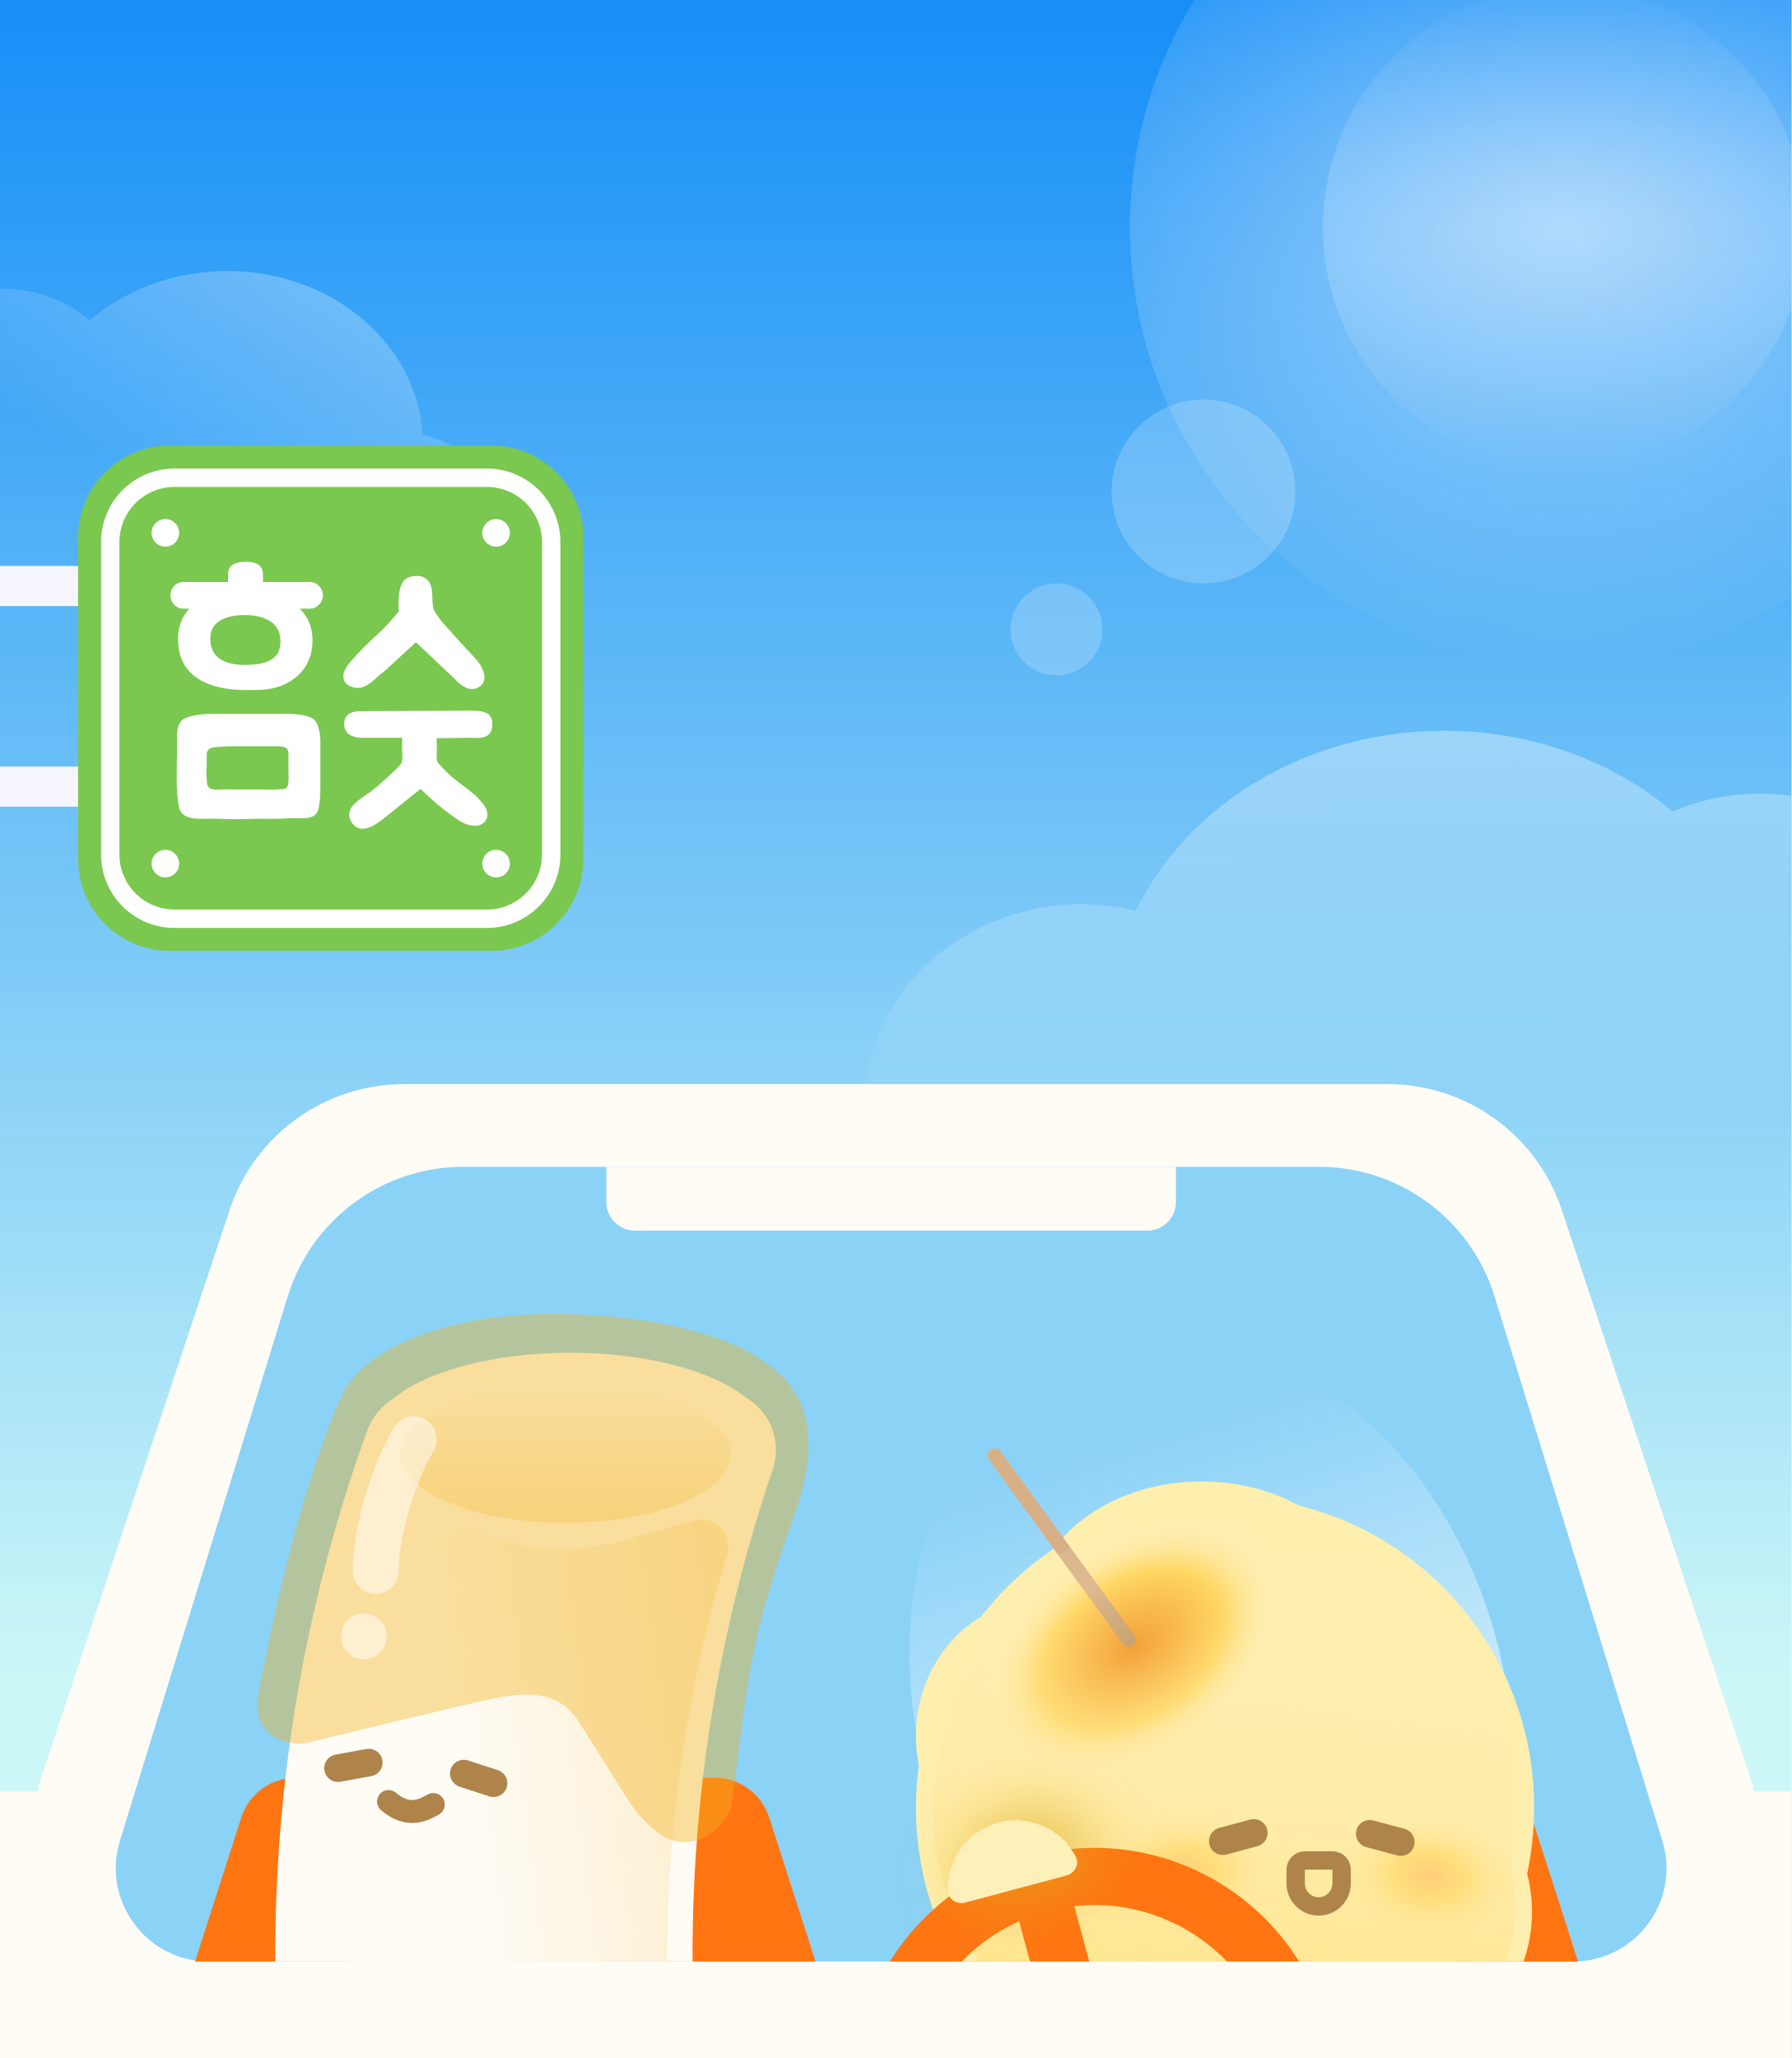
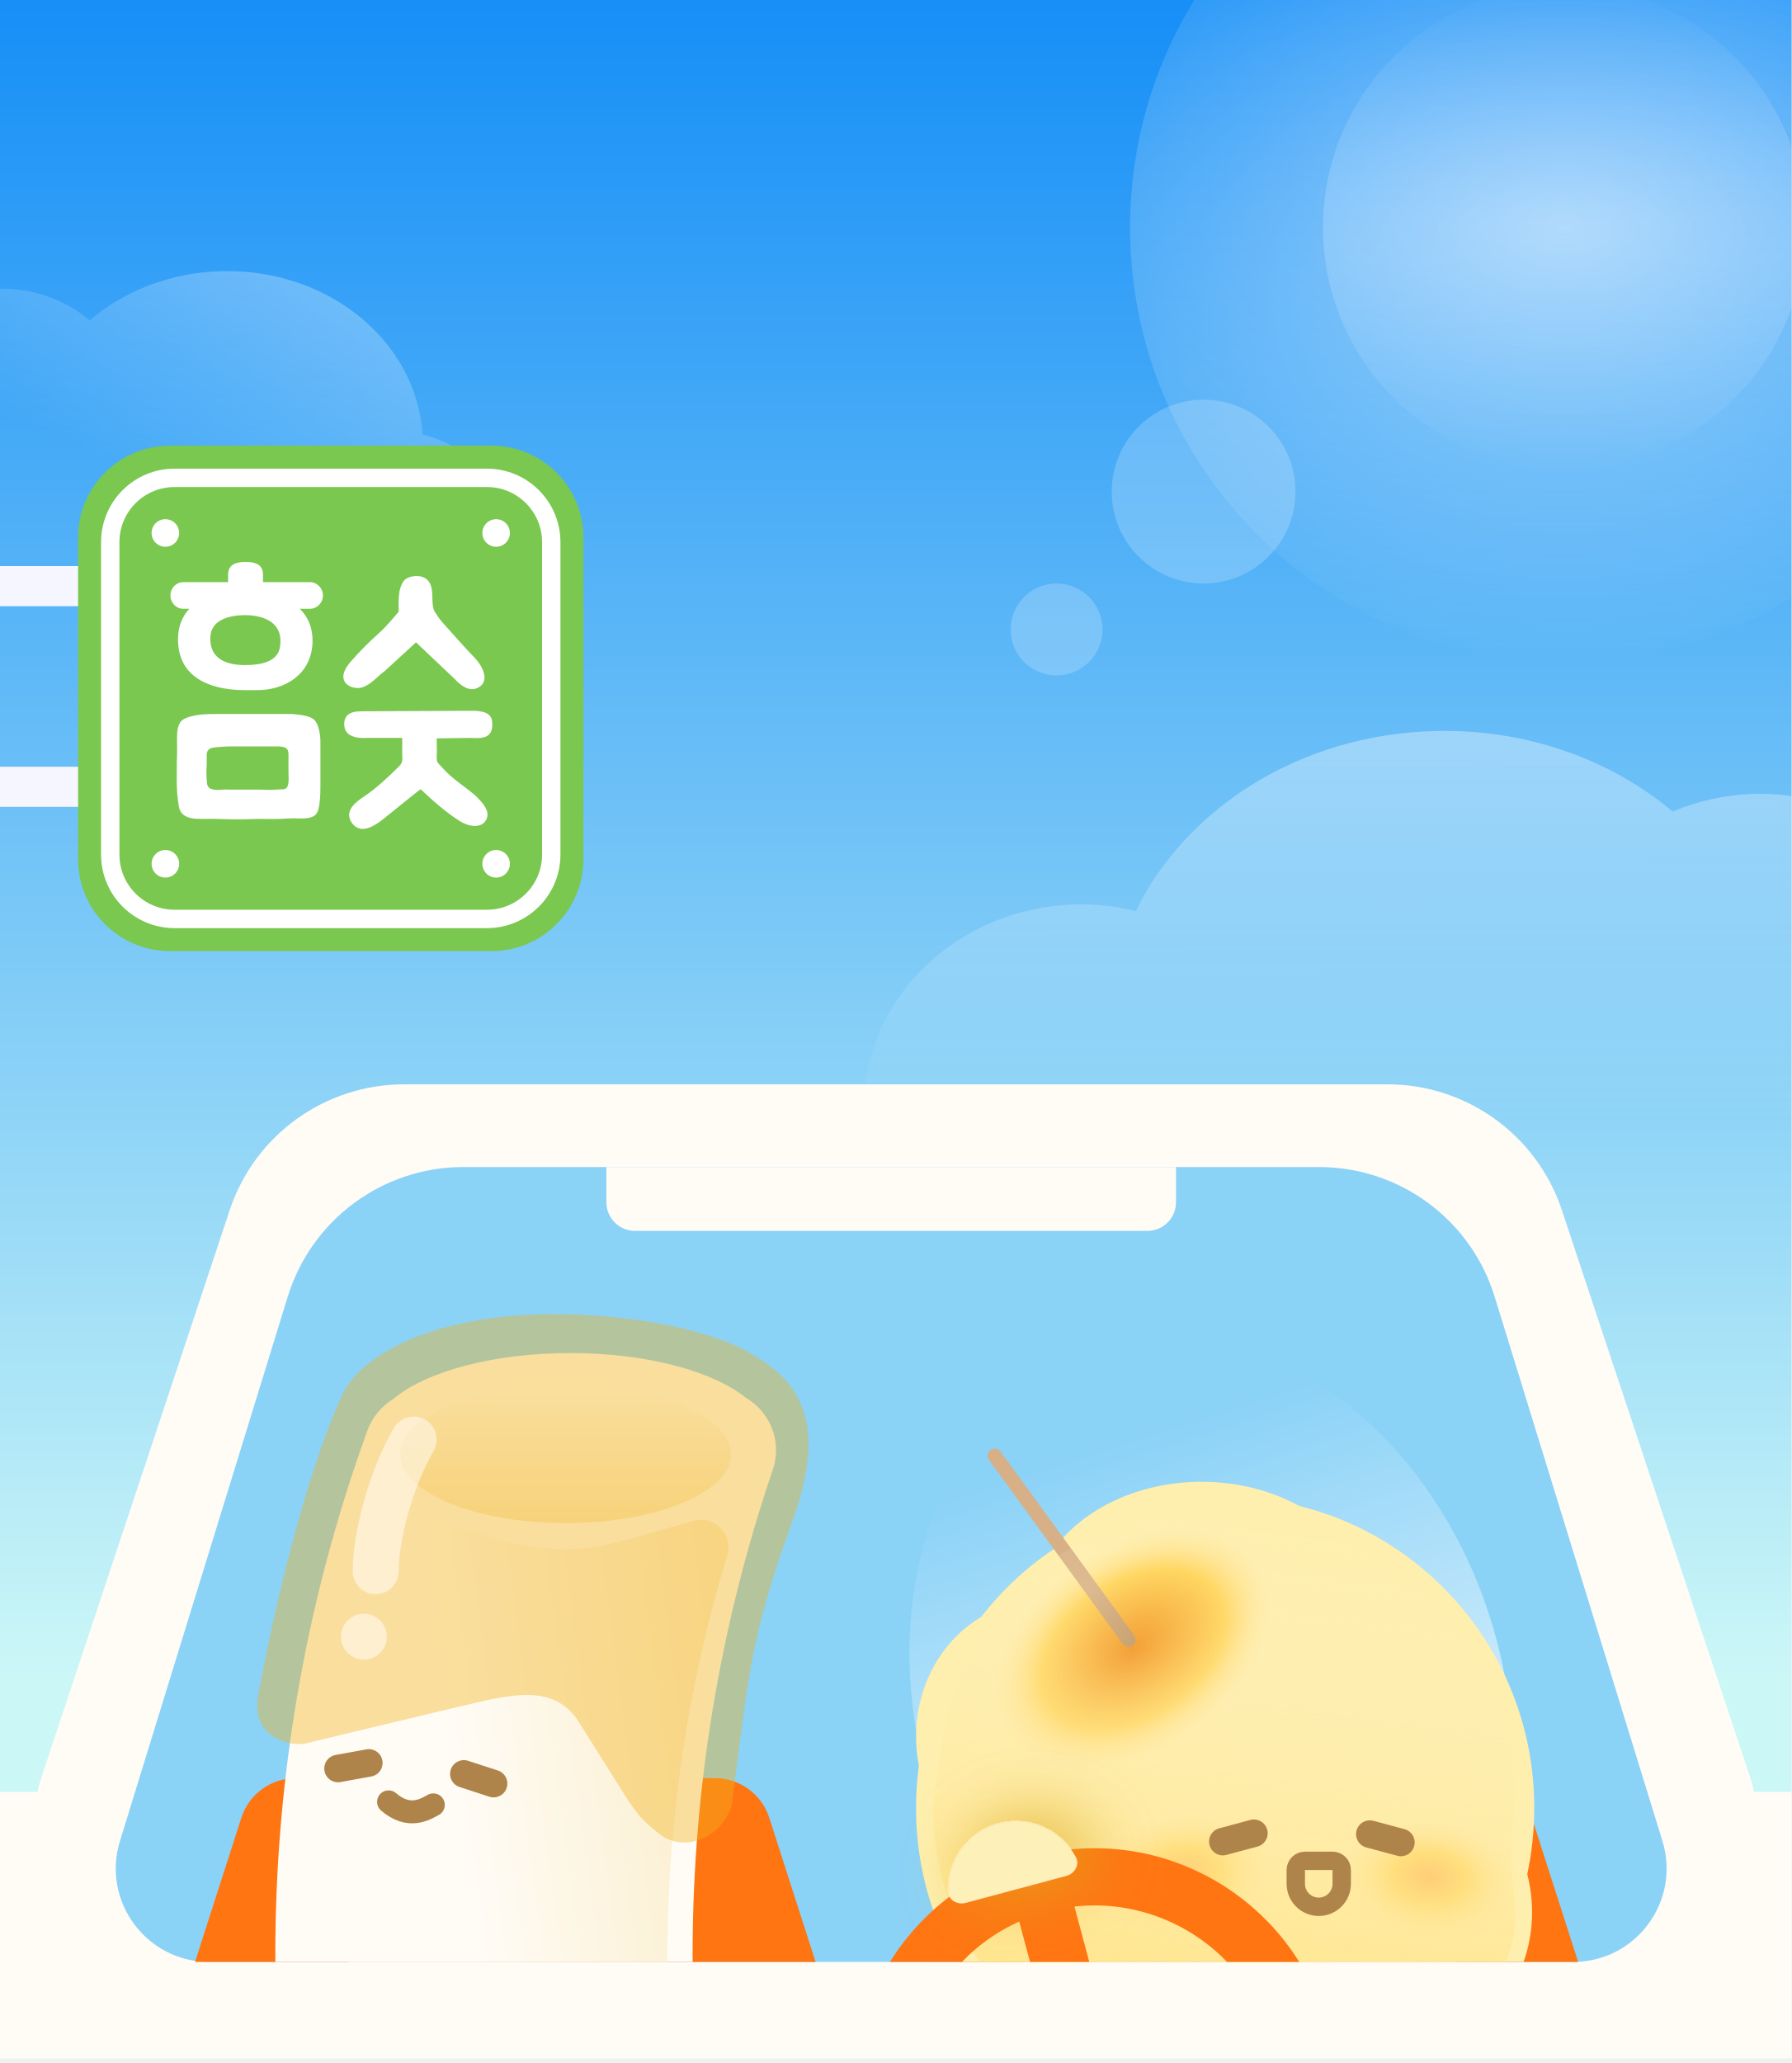
- <svg xmlns="http://www.w3.org/2000/svg" width="390" height="448" viewBox="0 0 390 448" fill="none">
-   <g clip-path="url(#clip0_1114_13452)">
-     <rect width="390" height="448" fill="#FFFCF6" />
-     <path d="M391 468L0 468L4.3012e-05 -24L391 -24L391 468Z" fill="url(#paint0_linear_1114_13452)" />
-     <path opacity="0.4" fill-rule="evenodd" clip-rule="evenodd" d="M315.316 287.86C342.159 287.271 365.328 273.846 377.491 254.371C383.016 254.008 388.664 252.675 394.163 250.281C417.004 240.337 428.625 215.86 420.118 195.611C411.704 175.583 386.753 167.191 364.108 176.632C350.74 165.388 332.529 158.662 312.592 159.099C283.196 159.744 258.207 175.783 247.252 198.303C234.71 195.134 220.591 197.007 208.762 204.533C187.77 217.888 181.94 243.987 195.742 262.826C209.544 281.665 237.75 286.111 258.742 272.756C260.254 271.794 261.688 270.765 263.041 269.679C276.474 281.311 294.999 288.305 315.316 287.86Z" fill="url(#paint1_linear_1114_13452)" />
-     <circle cx="340.5" cy="49.5" r="94.5" fill="url(#paint2_radial_1114_13452)" />
-     <circle opacity="0.5" cx="340.5" cy="49.5" r="52.5" fill="url(#paint3_radial_1114_13452)" />
+ <svg xmlns="http://www.w3.org/2000/svg" width="390" height="449" viewBox="0 0 390 449" fill="none">
+   <rect width="390" height="327.033" fill="#F8F9FA" />
+   <g clip-path="url(#clip0_742_4442)">
+     <rect width="390" height="448.045" fill="#FFFCF6" />
+     <path d="M391 468L0 468L4.3012e-05 -24L391 -24L391 468Z" fill="url(#paint0_linear_742_4442)" />
+     <path opacity="0.4" fill-rule="evenodd" clip-rule="evenodd" d="M315.316 287.86C342.159 287.271 365.328 273.846 377.491 254.371C383.016 254.008 388.664 252.675 394.163 250.281C417.004 240.337 428.625 215.86 420.118 195.611C411.704 175.583 386.753 167.191 364.108 176.632C350.74 165.388 332.529 158.662 312.592 159.099C283.196 159.744 258.207 175.783 247.252 198.303C234.71 195.134 220.591 197.007 208.762 204.533C187.77 217.888 181.94 243.987 195.742 262.826C209.544 281.665 237.75 286.111 258.742 272.756C260.254 271.794 261.688 270.765 263.041 269.679C276.474 281.311 294.999 288.305 315.316 287.86Z" fill="url(#paint1_linear_742_4442)" />
+     <circle cx="340.5" cy="49.5" r="94.5" fill="url(#paint2_radial_742_4442)" />
+     <circle opacity="0.5" cx="340.5" cy="49.5" r="52.5" fill="url(#paint3_radial_742_4442)" />
    <circle opacity="0.2" cx="262" cy="107" r="20" fill="white" />
    <circle opacity="0.2" cx="230" cy="137" r="10" fill="white" />
-     <path opacity="0.3" fill-rule="evenodd" clip-rule="evenodd" d="M50.139 135.096C55.085 134.961 59.815 134.091 64.2 132.606C69.211 137.777 76.724 140.963 85.04 140.737C99.714 140.339 111.334 129.47 110.994 116.461C110.719 105.973 102.754 97.295 91.988 94.535C90.647 74.178 71.331 58.39 48.147 59.019C37.019 59.321 26.978 63.352 19.515 69.719C13.144 64.325 4.248 61.68 -4.59 63.327C-18.979 66.009 -27.764 79.053 -24.213 92.462C-20.662 105.87 -6.119 114.566 8.269 111.884C8.641 111.815 9.01 111.738 9.375 111.655C15.896 125.828 31.809 135.593 50.139 135.096Z" fill="url(#paint4_linear_1114_13452)" />
-     <path fill-rule="evenodd" clip-rule="evenodd" d="M87.959 236C70.723 236 55.426 247.04 49.996 263.397L8.874 387.268C8.572 388.178 8.338 389.09 8.168 390H0V621H390V390H381.832C381.662 389.09 381.428 388.178 381.126 387.268L340.004 263.397C334.574 247.04 319.277 236 302.041 236H87.959Z" fill="#FFFCF6" />
-     <g clip-path="url(#clip1_1114_13452)">
+     <path opacity="0.3" fill-rule="evenodd" clip-rule="evenodd" d="M50.139 135.096C55.085 134.961 59.815 134.091 64.2 132.606C69.211 137.777 76.724 140.963 85.04 140.737C99.714 140.339 111.334 129.47 110.994 116.461C110.719 105.973 102.754 97.295 91.988 94.535C90.647 74.178 71.331 58.39 48.147 59.019C37.019 59.321 26.978 63.352 19.515 69.719C13.144 64.325 4.248 61.68 -4.59 63.327C-18.979 66.009 -27.764 79.053 -24.213 92.462C-20.662 105.87 -6.119 114.566 8.269 111.884C8.641 111.815 9.01 111.738 9.375 111.655C15.896 125.828 31.809 135.593 50.139 135.096Z" fill="url(#paint4_linear_742_4442)" />
+     <path fill-rule="evenodd" clip-rule="evenodd" d="M87.959 236C70.723 236 55.426 247.04 49.996 263.397L8.874 387.268C8.572 388.178 8.338 389.09 8.168 390H0V448H390V390H381.832C381.662 389.09 381.428 388.178 381.126 387.268L340.004 263.397C334.574 247.04 319.277 236 302.041 236H87.959Z" fill="#FFFCF6" />
+     <g clip-path="url(#clip1_742_4442)">
      <path d="M62.635 282.216C67.806 265.443 83.307 254 100.86 254H287.14C304.693 254 320.194 265.443 325.365 282.216L361.887 400.684C365.918 413.758 356.143 427 342.462 427H45.538C31.857 427 22.082 413.758 26.113 400.684L62.635 282.216Z" fill="#8BD2F7" />
      <path d="M218.53 395.647C220.185 390.494 224.977 387 230.389 387H321.611C327.023 387 331.815 390.494 333.47 395.647L349 444H203L218.53 395.647Z" fill="#FF7512" />
      <path d="M52.53 395.647C54.185 390.494 58.977 387 64.389 387H155.611C161.023 387 165.815 390.494 167.47 395.647L183 444H37L52.53 395.647Z" fill="#FF7512" />
      <rect x="132" y="247.895" width="124" height="20" rx="6.228" fill="#FFFCF6" />
      <path fill-rule="evenodd" clip-rule="evenodd" d="M124.143 294.484C107.283 294.484 92.69 298.546 85.642 304.459C83.051 306.037 81.001 308.477 79.931 311.47L79.434 312.859C54.606 382.32 53.451 458.042 76.149 528.228C76.978 530.792 78.532 532.973 80.54 534.572C86.633 541.411 102.397 546.266 120.876 546.237C140.332 546.207 156.762 540.772 162.057 533.342C165.075 530.097 166.426 525.355 164.983 520.644C144.934 455.205 146.166 384.665 168.222 319.875C170.343 313.646 167.526 307.199 162.334 304.205C155.174 298.43 140.759 294.484 124.143 294.484Z" fill="#FFFCF6" />
-       <path d="M87.669 341.013C89.499 334.75 96.086 331.182 102.331 333.072L109.154 335.137C117.772 337.746 126.958 337.823 135.619 335.359L150.901 331.013C155.476 329.711 159.677 333.99 158.293 338.54C141.425 394.008 140.966 453.172 156.972 508.894L157.471 510.63C159.699 518.388 153.955 526.145 145.885 526.276L104.045 526.954C98.197 527.049 92.996 523.252 91.306 517.653L88.41 508.057C71.98 453.624 71.722 395.589 87.669 341.013Z" fill="url(#paint5_linear_1114_13452)" />
-       <ellipse cx="123.143" cy="316.484" rx="36" ry="15" fill="url(#paint6_linear_1114_13452)" />
+       <path d="M87.669 341.013C89.499 334.75 96.086 331.182 102.331 333.072L109.154 335.137C117.772 337.746 126.958 337.823 135.619 335.359L150.901 331.013C155.476 329.711 159.677 333.99 158.293 338.54C141.425 394.008 140.966 453.172 156.972 508.894L157.471 510.63C159.699 518.388 153.955 526.145 145.885 526.276L104.045 526.954C98.197 527.049 92.996 523.252 91.306 517.653L88.41 508.057C71.98 453.624 71.722 395.589 87.669 341.013Z" fill="url(#paint5_linear_742_4442)" />
+       <ellipse cx="123.143" cy="316.484" rx="36" ry="15" fill="url(#paint6_linear_742_4442)" />
      <path opacity="0.4" d="M124.367 286.057C98.292 285.252 80.475 293.079 74.94 302.676C68.266 316.341 60.852 343.624 56.226 368.877C54.426 378.698 63.902 380.055 66.386 379.489C66.386 379.489 101.261 371.061 106.62 369.901C113.891 368.477 121.742 367.361 126.404 375.43C126.404 375.43 130.639 382.125 133.623 386.898C137.615 393.282 138.849 395.66 143.861 399.375C148.873 403.091 156.961 400.208 159.259 393.022C162.999 365.339 162.989 357.254 172.548 330.976C182.108 304.698 169.732 297.915 160.617 293.059C151.43 288.999 138.469 286.493 124.367 286.057Z" fill="#F2B11A" />
      <circle opacity="0.5" cx="79.215" cy="356.215" r="5" transform="rotate(2.51813 79.215 356.215)" fill="white" />
      <path opacity="0.5" d="M81.782 341.973C81.782 334.5 84.999 322.001 90.05 313.309" stroke="white" stroke-width="10" stroke-linecap="round" />
      <path d="M94.324 392.824C92.348 393.916 88.953 395.907 84.587 392.166" stroke="#AE844A" stroke-width="5" stroke-linecap="round" />
      <path d="M73.588 384.906L80.284 383.691" stroke="#AE844A" stroke-width="6" stroke-linecap="round" />
      <path d="M100.973 386.082L107.444 388.188" stroke="#AE844A" stroke-width="6" stroke-linecap="round" />
-       <ellipse cx="263.608" cy="371.364" rx="63.748" ry="81.924" transform="rotate(-17.6004 263.608 371.364)" fill="url(#paint7_linear_1114_13452)" />
+       <ellipse cx="263.608" cy="371.364" rx="63.748" ry="81.924" transform="rotate(-17.6004 263.608 371.364)" fill="url(#paint7_linear_742_4442)" />
      <path fill-rule="evenodd" clip-rule="evenodd" d="M282.815 327.762C312.194 335.026 333.987 361.7 333.987 393.493C333.987 398.438 333.46 403.259 332.459 407.902C332.708 408.864 332.915 409.846 333.079 410.847C335.86 427.822 325.114 443.714 309.075 446.342C308.938 446.364 308.8 446.386 308.662 446.406C297.157 455.651 282.569 461.178 266.698 461.178C229.535 461.178 199.408 430.874 199.408 393.493C199.408 390.368 199.619 387.293 200.026 384.281C199.623 382.244 199.41 380.128 199.41 377.958C199.41 366.682 205.148 356.888 213.572 351.947C218.012 346.211 223.35 341.213 229.374 337.166C235.816 328.397 247.824 322.5 261.573 322.5C269.469 322.5 276.791 324.445 282.815 327.762Z" fill="#FEEFAE" />
-       <ellipse cx="249.572" cy="362.188" rx="43.979" ry="30.467" transform="rotate(144.981 249.572 362.188)" fill="url(#paint8_radial_1114_13452)" />
-       <ellipse cx="22" cy="14.988" rx="22" ry="14.988" transform="matrix(0.997403 0.0720167 0.0720167 -0.997403 288.154 422)" fill="url(#paint9_radial_1114_13452)" />
-       <path d="M235.668 409.22C235.072 400.964 244.413 393.562 256.531 392.687C268.65 391.812 278.957 397.795 279.553 406.051C280.15 414.307 270.809 421.709 258.69 422.584C246.571 423.459 236.264 417.476 235.668 409.22Z" fill="url(#paint10_radial_1114_13452)" />
-       <rect x="214.371" y="316.492" width="3.114" height="52.629" rx="1.557" transform="rotate(-36.0271 214.371 316.492)" fill="url(#paint11_linear_1114_13452)" />
-       <path d="M329.072 398.501C328.888 399.912 329.064 403.873 329.099 406.511C329.116 407.833 329.204 409.157 329.393 410.465C330.388 417.354 329.96 424.129 326.072 430C320.313 439.5 314.072 441.5 307.572 442.5C293.072 453.5 285.857 460.329 255.215 456.164C224.572 452 196.47 415.427 204.573 383.001C209.159 347.958 236.949 324.7 271.821 329.264C306.693 333.827 333.658 363.458 329.072 398.501Z" fill="url(#paint12_linear_1114_13452)" />
+       <ellipse cx="249.572" cy="362.188" rx="43.979" ry="30.467" transform="rotate(144.981 249.572 362.188)" fill="url(#paint8_radial_742_4442)" />
+       <ellipse cx="22" cy="14.988" rx="22" ry="14.988" transform="matrix(0.997403 0.0720167 0.0720167 -0.997403 288.154 422)" fill="url(#paint9_radial_742_4442)" />
+       <path d="M235.668 409.22C235.072 400.964 244.413 393.562 256.531 392.687C268.65 391.812 278.957 397.795 279.553 406.051C280.15 414.307 270.809 421.709 258.69 422.584C246.571 423.459 236.264 417.476 235.668 409.22Z" fill="url(#paint10_radial_742_4442)" />
+       <rect x="214.371" y="316.492" width="3.114" height="52.629" rx="1.557" transform="rotate(-36.0271 214.371 316.492)" fill="url(#paint11_linear_742_4442)" />
+       <path d="M329.072 398.501C328.888 399.912 329.064 403.873 329.099 406.511C329.116 407.833 329.204 409.157 329.393 410.465C330.388 417.354 329.96 424.129 326.072 430C320.313 439.5 314.072 441.5 307.572 442.5C293.072 453.5 285.857 460.329 255.215 456.164C224.572 452 196.47 415.427 204.573 383.001C209.159 347.958 236.949 324.7 271.821 329.264C306.693 333.827 333.658 363.458 329.072 398.501Z" fill="url(#paint12_linear_742_4442)" />
      <path d="M304.953 401L298.192 399.188" stroke="#AE844A" stroke-width="6" stroke-linecap="round" />
      <path d="M272.953 399L266.192 400.812" stroke="#AE844A" stroke-width="6" stroke-linecap="round" />
      <path d="M282.072 407C282.072 405.895 282.968 405 284.072 405H290.072C291.177 405 292.072 405.895 292.072 407V410C292.072 412.761 289.834 415 287.072 415C284.311 415 282.072 412.761 282.072 410V407Z" stroke="#AE844A" stroke-width="4" />
      <circle cx="238.262" cy="454.734" r="46.242" transform="rotate(-15 238.262 454.734)" stroke="#FF7512" stroke-width="12.456" />
      <path d="M226.869 412.816L249.436 497.036" stroke="#FF7512" stroke-width="12.456" stroke-linecap="round" />
-       <g filter="url(#filter0_d_1114_13452)">
+       <g filter="url(#filter0_d_742_4442)">
        <path d="M217.315 396.835C210.56 398.645 206.159 404.869 206.35 411.604C206.405 413.542 208.376 414.663 210.249 414.161L221.173 411.234L232.098 408.307C233.97 407.805 235.117 405.848 234.196 404.143C230.994 398.215 224.071 395.025 217.315 396.835Z" fill="#FEF0B9" />
        <path d="M206.438 411.601C206.247 404.906 210.623 398.719 217.338 396.92C224.053 395.121 230.936 398.291 234.118 404.184C235.006 405.827 233.908 407.731 232.075 408.222L221.151 411.149L210.226 414.077C208.393 414.568 206.491 413.468 206.438 411.601Z" stroke="#FF7755" stroke-opacity="0.071" stroke-width="0.176" />
      </g>
    </g>
    <rect y="123.203" width="20.203" height="8.734" fill="#F5F6FF" />
    <rect y="166.875" width="20.203" height="8.734" fill="#F5F6FF" />
    <rect x="17" y="97" width="110" height="110" rx="20" fill="#7AC84F" />
    <rect x="24" y="104" width="96" height="96" rx="14" stroke="white" stroke-width="4" />
    <path d="M67.45 132.5H65.25C67.1 134.3 68.25 136.85 68 140.4C67.5 146.75 62.1 150.3 55.7 150.2H53.2C48.2 150.2 38.75 148.85 38.75 139.15C38.75 136.3 39.7 134.15 41.2 132.5H39.9C38.35 132.5 37.1 131.2 37.1 129.6C37.1 128 38.35 126.7 39.9 126.7H49.65V125.1C49.65 123.7 50.25 122.3 53.45 122.3C56.7 122.3 57.25 123.7 57.25 125.1V126.7H67.45C69 126.7 70.3 128 70.3 129.6C70.3 131.2 69 132.5 67.45 132.5ZM60.95 140.8C61.7 136.1 58.4 134.15 54.1 133.9C50.35 133.75 46.05 134.7 45.8 138.5C45.5 143.1 48.85 144.75 53.3 144.75C56.85 144.75 60.45 144.05 60.95 140.8ZM90.554 139.8L83.704 146.1C82.204 147.1 80.804 149.05 78.704 149.65C77.504 149.95 75.904 149.55 75.154 148.55C74.104 147 75.304 145.25 76.304 144.05C78.304 141.75 80.404 139.65 82.654 137.65C84.104 136.4 86.804 133.1 86.804 133.1C86.804 133.1 86.654 131 86.904 129.1C87.054 127.9 87.554 126.75 88.104 126.2C88.954 125.4 90.704 125.2 91.754 125.5C93.304 125.95 93.904 127.15 94.054 128.7C94.204 129.95 93.954 132.2 94.704 133.25C95.254 134.05 95.704 134.8 96.354 135.5C98.654 138.1 101.054 140.8 103.454 143.3C105.004 144.95 106.804 148.35 104.004 149.7C102.054 150.65 100.204 149.1 98.954 147.75L90.554 139.8ZM68 156.35C69.7 157.35 69.75 161.1 69.75 161.25V170.55C69.75 172.1 69.75 173.6 69.5 175.2C69.35 176.15 69.15 177.2 68.15 177.7C67.05 178.25 65.3 178.15 64.1 178.1C62.7 178.1 61.25 178.25 59.85 178.25H58.45C57.4 178.25 56.35 178.2 55.3 178.25C52.8 178.35 50.3 178.35 47.8 178.25C46.1 178.15 44.4 178.3 42.65 178.2C41 178.1 39.25 177.5 38.95 175.6C38.3 171.75 38.5 169.5 38.5 165.6V165.55C38.5 165 38.55 164.4 38.55 163.8V162.05C38.55 160.25 38.25 157.45 40.1 156.45C42.15 155.45 44.9 155.4 47.15 155.4H63.45C63.6 155.4 66.65 155.55 68 156.35ZM48.75 171.85C49.2 171.8 49.6 171.85 50 171.85H56.1C57.8 171.85 58.7 172 60.3 171.85C60.95 171.75 61.55 171.9 62.15 171.65C63.05 171.25 62.8 169 62.8 168.2V166.45V166.3V166.15C62.75 165.95 62.8 165.7 62.8 165.5C62.75 164.65 62.95 163.8 62.55 163.1C62.1 162.4 60.6 162.45 59.65 162.45H49.8C49.75 162.45 47.55 162.55 46.45 162.7C45.15 162.85 45 163.85 45 164.25V166.2C45 166.5 45 166.8 44.95 167.15C44.9 168.3 44.95 169.5 45.1 170.65C45.35 172.25 47.6 171.9 48.75 171.85ZM80.204 154.8L102.754 154.7C105.154 154.7 107.154 155.15 107.154 157.4C107.354 160.75 104.804 160.75 102.554 160.6L95.054 160.7L95.104 163.6C95.104 164.15 95.004 164.95 95.104 165.5C95.304 166.25 95.954 166.65 96.404 167.2C98.354 169.45 101.054 171.05 103.604 173.25C104.854 174.55 106.854 176.45 105.854 178.4C104.754 180.5 101.804 179.8 100.154 178.75C96.954 176.7 94.304 174.35 91.604 171.8C91.454 171.7 87.154 175.3 85.254 176.8C83.104 178.45 79.054 182.5 76.554 179.05C74.854 176.4 77.454 174.55 79.404 173.25C82.004 171.5 84.654 169 86.904 166.75C87.804 165.85 87.554 165.1 87.554 163.85V160.6H79.654C79.654 160.6 75.204 161.05 74.954 158C74.754 155.8 76.104 155 77.754 154.85C78.204 154.8 79.604 154.8 80.204 154.8Z" fill="white" />
    <circle cx="36" cy="116" r="3" fill="white" />
    <circle cx="108" cy="116" r="3" fill="white" />
    <circle cx="36" cy="188" r="3" fill="white" />
    <circle cx="108" cy="188" r="3" fill="white" />
  </g>
  <defs>
-     <filter id="filter0_d_1114_13452" x="196.044" y="381.03" width="56.776" height="46.551" filterUnits="userSpaceOnUse" color-interpolation-filters="sRGB">
+     <filter id="filter0_d_742_4442" x="196.044" y="381.03" width="56.776" height="46.551" filterUnits="userSpaceOnUse" color-interpolation-filters="sRGB">
      <feFlood flood-opacity="0" result="BackgroundImageFix" />
      <feColorMatrix in="SourceAlpha" type="matrix" values="0 0 0 0 0 0 0 0 0 0 0 0 0 0 0 0 0 0 127 0" result="hardAlpha" />
      <feOffset dx="4" dy="-1" />
      <feGaussianBlur stdDeviation="7.15" />
      <feComposite in2="hardAlpha" operator="out" />
      <feColorMatrix type="matrix" values="0 0 0 0 0.862 0 0 0 0 0.671 0 0 0 0 0.112 0 0 0 0.8 0" />
-       <feBlend mode="normal" in2="BackgroundImageFix" result="effect1_dropShadow_1114_13452" />
-       <feBlend mode="normal" in="SourceGraphic" in2="effect1_dropShadow_1114_13452" result="shape" />
+       <feBlend mode="normal" in2="BackgroundImageFix" result="effect1_dropShadow_742_4442" />
+       <feBlend mode="normal" in="SourceGraphic" in2="effect1_dropShadow_742_4442" result="shape" />
    </filter>
-     <linearGradient id="paint0_linear_1114_13452" x1="195.5" y1="-24" x2="195.5" y2="365.5" gradientUnits="userSpaceOnUse">
+     <linearGradient id="paint0_linear_742_4442" x1="195.5" y1="-24" x2="195.5" y2="365.5" gradientUnits="userSpaceOnUse">
      <stop stop-color="#0A88F7" />
      <stop offset="1" stop-color="#CCF7F7" />
    </linearGradient>
-     <linearGradient id="paint1_linear_1114_13452" x1="319.703" y1="151.326" x2="319.828" y2="243.953" gradientUnits="userSpaceOnUse">
+     <linearGradient id="paint1_linear_742_4442" x1="319.703" y1="151.326" x2="319.828" y2="243.953" gradientUnits="userSpaceOnUse">
      <stop stop-color="white" />
      <stop offset="1" stop-color="white" stop-opacity="0" />
    </linearGradient>
-     <radialGradient id="paint2_radial_1114_13452" cx="0" cy="0" r="1" gradientUnits="userSpaceOnUse" gradientTransform="translate(340.5 49.5) rotate(90) scale(94.5 139.598)">
+     <radialGradient id="paint2_radial_742_4442" cx="0" cy="0" r="1" gradientUnits="userSpaceOnUse" gradientTransform="translate(340.5 49.5) rotate(90) scale(94.5 139.598)">
      <stop stop-color="white" stop-opacity="0.5" />
      <stop offset="1" stop-color="white" stop-opacity="0" />
    </radialGradient>
-     <radialGradient id="paint3_radial_1114_13452" cx="0" cy="0" r="1" gradientUnits="userSpaceOnUse" gradientTransform="translate(340.5 49.5) rotate(90) scale(52.5 186.072)">
+     <radialGradient id="paint3_radial_742_4442" cx="0" cy="0" r="1" gradientUnits="userSpaceOnUse" gradientTransform="translate(340.5 49.5) rotate(90) scale(52.5 186.072)">
      <stop stop-color="white" stop-opacity="0.5" />
      <stop offset="1" stop-color="white" stop-opacity="0" />
    </radialGradient>
-     <linearGradient id="paint4_linear_1114_13452" x1="67.737" y1="58.697" x2="47.367" y2="109.358" gradientUnits="userSpaceOnUse">
+     <linearGradient id="paint4_linear_742_4442" x1="67.737" y1="58.697" x2="47.367" y2="109.358" gradientUnits="userSpaceOnUse">
      <stop stop-color="white" />
      <stop offset="1" stop-color="white" stop-opacity="0" />
    </linearGradient>
-     <linearGradient id="paint5_linear_1114_13452" x1="178.999" y1="349" x2="95.19" y2="360.077" gradientUnits="userSpaceOnUse">
+     <linearGradient id="paint5_linear_742_4442" x1="178.999" y1="349" x2="95.19" y2="360.077" gradientUnits="userSpaceOnUse">
      <stop offset="0.043" stop-color="#F9E8BB" />
      <stop offset="1" stop-color="#FFFCF6" />
    </linearGradient>
-     <linearGradient id="paint6_linear_1114_13452" x1="123.143" y1="301.484" x2="123.143" y2="331.484" gradientUnits="userSpaceOnUse">
+     <linearGradient id="paint6_linear_742_4442" x1="123.143" y1="301.484" x2="123.143" y2="331.484" gradientUnits="userSpaceOnUse">
      <stop stop-color="#FFFCF6" />
      <stop offset="1" stop-color="#F9E8BB" />
    </linearGradient>
-     <linearGradient id="paint7_linear_1114_13452" x1="263.608" y1="310.106" x2="264.263" y2="453.287" gradientUnits="userSpaceOnUse">
+     <linearGradient id="paint7_linear_742_4442" x1="263.608" y1="310.106" x2="264.263" y2="453.287" gradientUnits="userSpaceOnUse">
      <stop stop-color="white" stop-opacity="0" />
      <stop offset="1" stop-color="white" />
    </linearGradient>
-     <radialGradient id="paint8_radial_1114_13452" cx="0" cy="0" r="1" gradientUnits="userSpaceOnUse" gradientTransform="translate(250.199 366.521) rotate(90.6725) scale(36.3352 54.3684)">
+     <radialGradient id="paint8_radial_742_4442" cx="0" cy="0" r="1" gradientUnits="userSpaceOnUse" gradientTransform="translate(250.199 366.521) rotate(90.6725) scale(36.3352 54.3684)">
      <stop stop-color="#F0860D" />
      <stop offset="0.406" stop-color="#FFD457" />
      <stop offset="0.657" stop-color="#FFF0C4" stop-opacity="0" />
    </radialGradient>
-     <radialGradient id="paint9_radial_1114_13452" cx="0" cy="0" r="1" gradientUnits="userSpaceOnUse" gradientTransform="translate(22 14.9876) rotate(88.0353) scale(18.4462 27.0813)">
+     <radialGradient id="paint9_radial_742_4442" cx="0" cy="0" r="1" gradientUnits="userSpaceOnUse" gradientTransform="translate(22 14.9876) rotate(88.0353) scale(18.4462 27.0813)">
      <stop stop-color="#FFAA48" />
      <stop offset="0.3" stop-color="#FFD457" />
      <stop offset="0.78" stop-color="#FFF0C4" stop-opacity="0" />
    </radialGradient>
-     <radialGradient id="paint10_radial_1114_13452" cx="0" cy="0" r="1" gradientUnits="userSpaceOnUse" gradientTransform="translate(257.611 407.636) rotate(-96.0945) scale(18.4462 27.0813)">
+     <radialGradient id="paint10_radial_742_4442" cx="0" cy="0" r="1" gradientUnits="userSpaceOnUse" gradientTransform="translate(257.611 407.636) rotate(-96.0945) scale(18.4462 27.0813)">
      <stop stop-color="#FFAA48" />
      <stop offset="0.3" stop-color="#FFD457" />
      <stop offset="0.78" stop-color="#FFF0C4" stop-opacity="0" />
    </radialGradient>
-     <linearGradient id="paint11_linear_1114_13452" x1="215.755" y1="353.46" x2="215.874" y2="369.121" gradientUnits="userSpaceOnUse">
+     <linearGradient id="paint11_linear_742_4442" x1="215.755" y1="353.46" x2="215.874" y2="369.121" gradientUnits="userSpaceOnUse">
      <stop stop-color="#D7B088" />
      <stop offset="1" stop-color="#B88A5B" />
    </linearGradient>
-     <linearGradient id="paint12_linear_1114_13452" x1="271.821" y1="329.263" x2="255.214" y2="456.163" gradientUnits="userSpaceOnUse">
+     <linearGradient id="paint12_linear_742_4442" x1="271.821" y1="329.263" x2="255.214" y2="456.163" gradientUnits="userSpaceOnUse">
      <stop stop-color="#FFF2CA" stop-opacity="0" />
      <stop offset="1" stop-color="#FFE079" />
    </linearGradient>
-     <clipPath id="clip0_1114_13452">
-       <rect width="390" height="448" fill="white" />
+     <clipPath id="clip0_742_4442">
+       <rect width="390" height="448.045" fill="white" />
    </clipPath>
-     <clipPath id="clip1_1114_13452">
+     <clipPath id="clip1_742_4442">
      <rect width="340" height="173" fill="white" transform="translate(24 254)" />
    </clipPath>
  </defs>
</svg>
